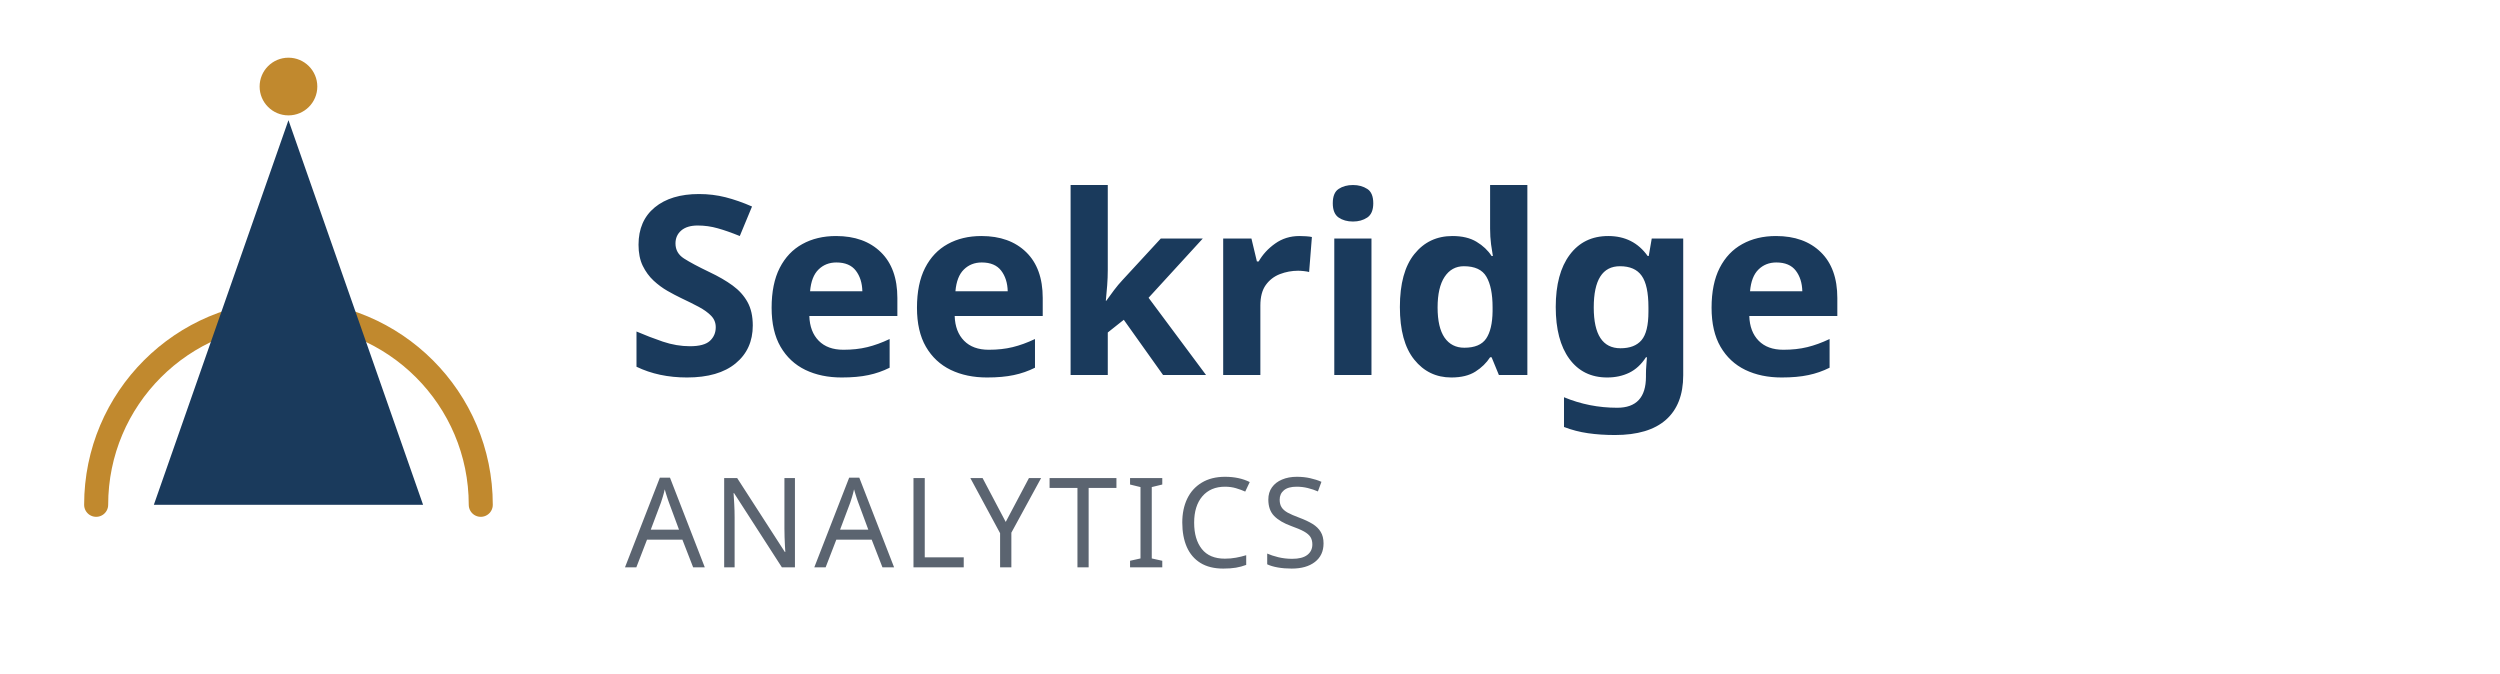
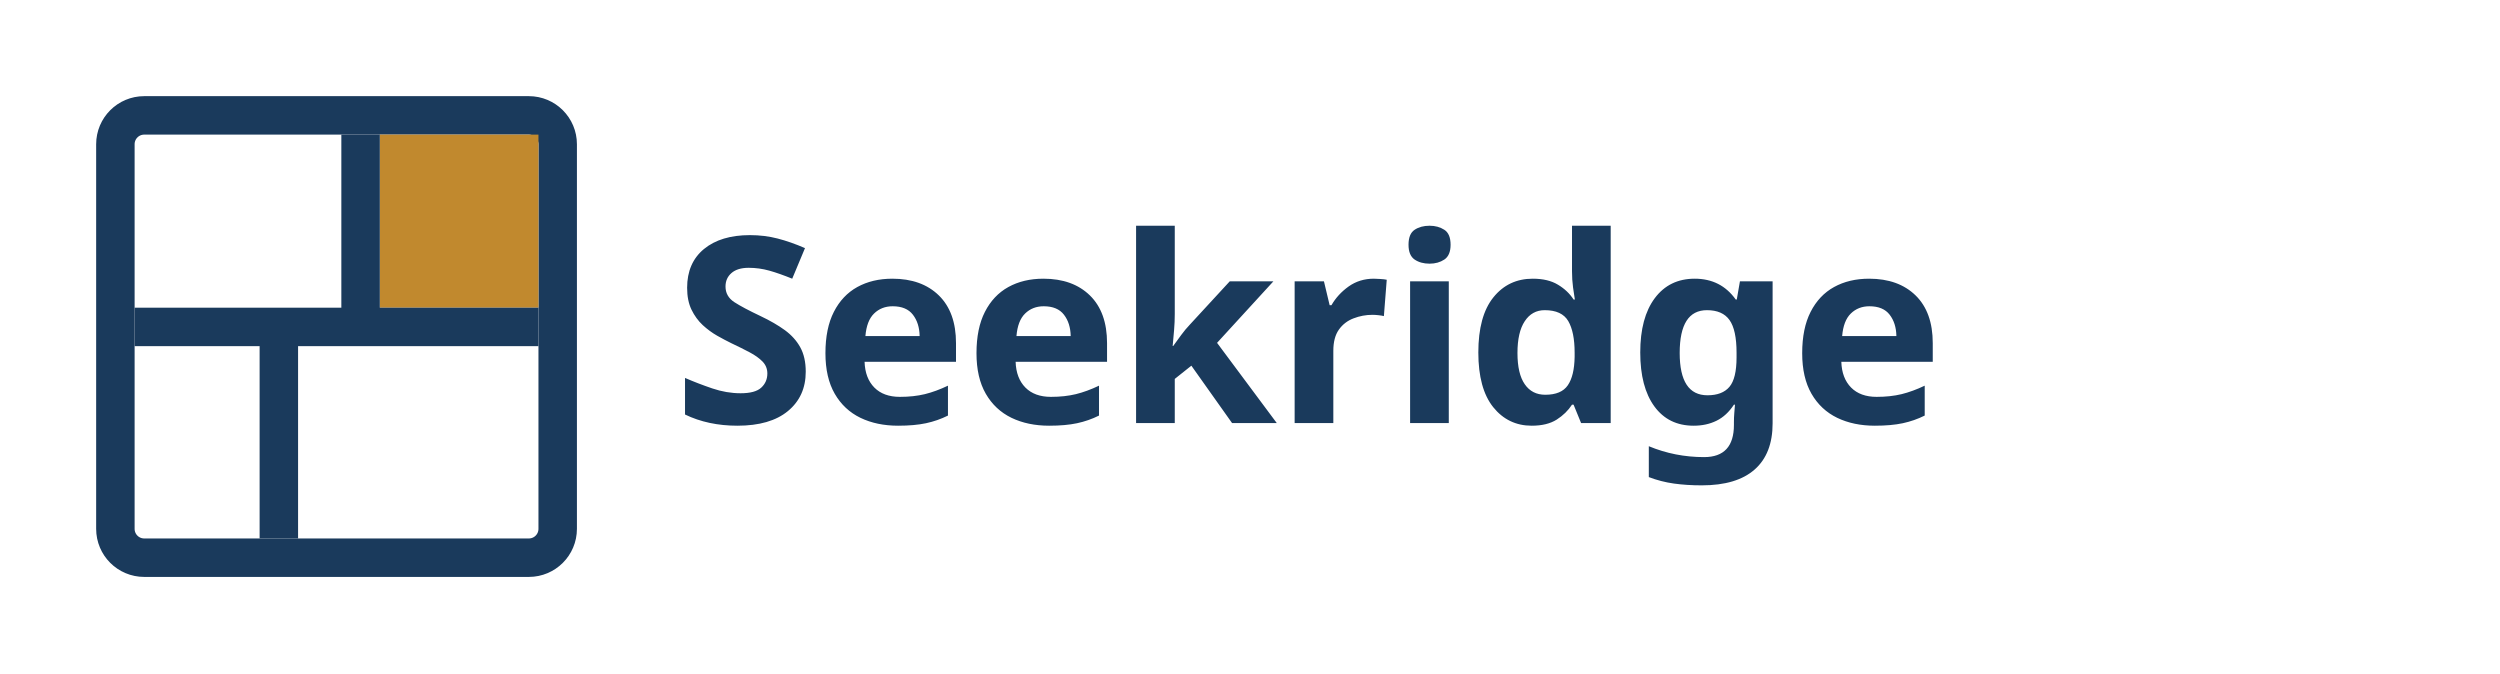
<svg xmlns="http://www.w3.org/2000/svg" viewBox="0 0 520 140" font-family="Archivo, system-ui, sans-serif">
-   <g>
-     <path d="M 20 105 A 40 40 0 0 1 100 105" fill="none" stroke="#C1892E" stroke-width="5" stroke-linecap="round" />
-     <polygon points="60,25 32,105 88,105" fill="#1A3A5C" />
-     <circle cx="60" cy="18" r="6" fill="#C1892E" />
+   <g transform="translate(20,20) scale(1)">
+     <rect x="4" y="4" width="92" height="92" rx="6" fill="none" stroke="#1A3A5C" stroke-width="8" />
+     <rect x="59" y="8" width="33" height="36" fill="#C1892E" />
+     <path d="M 8 48 H 92 M 55 8 V 48 M 38 48 V 92" fill="none" stroke="#1A3A5C" stroke-width="8" />
  </g>
-   <text x="130" y="78" font-size="52" font-weight="700" fill="#1A3A5C" letter-spacing="-0.5">Seekridge</text>
-   <text x="130" y="118" font-size="26" font-weight="500" fill="#5B6470" letter-spacing="1.5">ANALYTICS</text>
+   <text x="140" y="88" font-size="54" font-weight="700" fill="#1A3A5C" letter-spacing="-0.5">Seekridge</text>
</svg>
